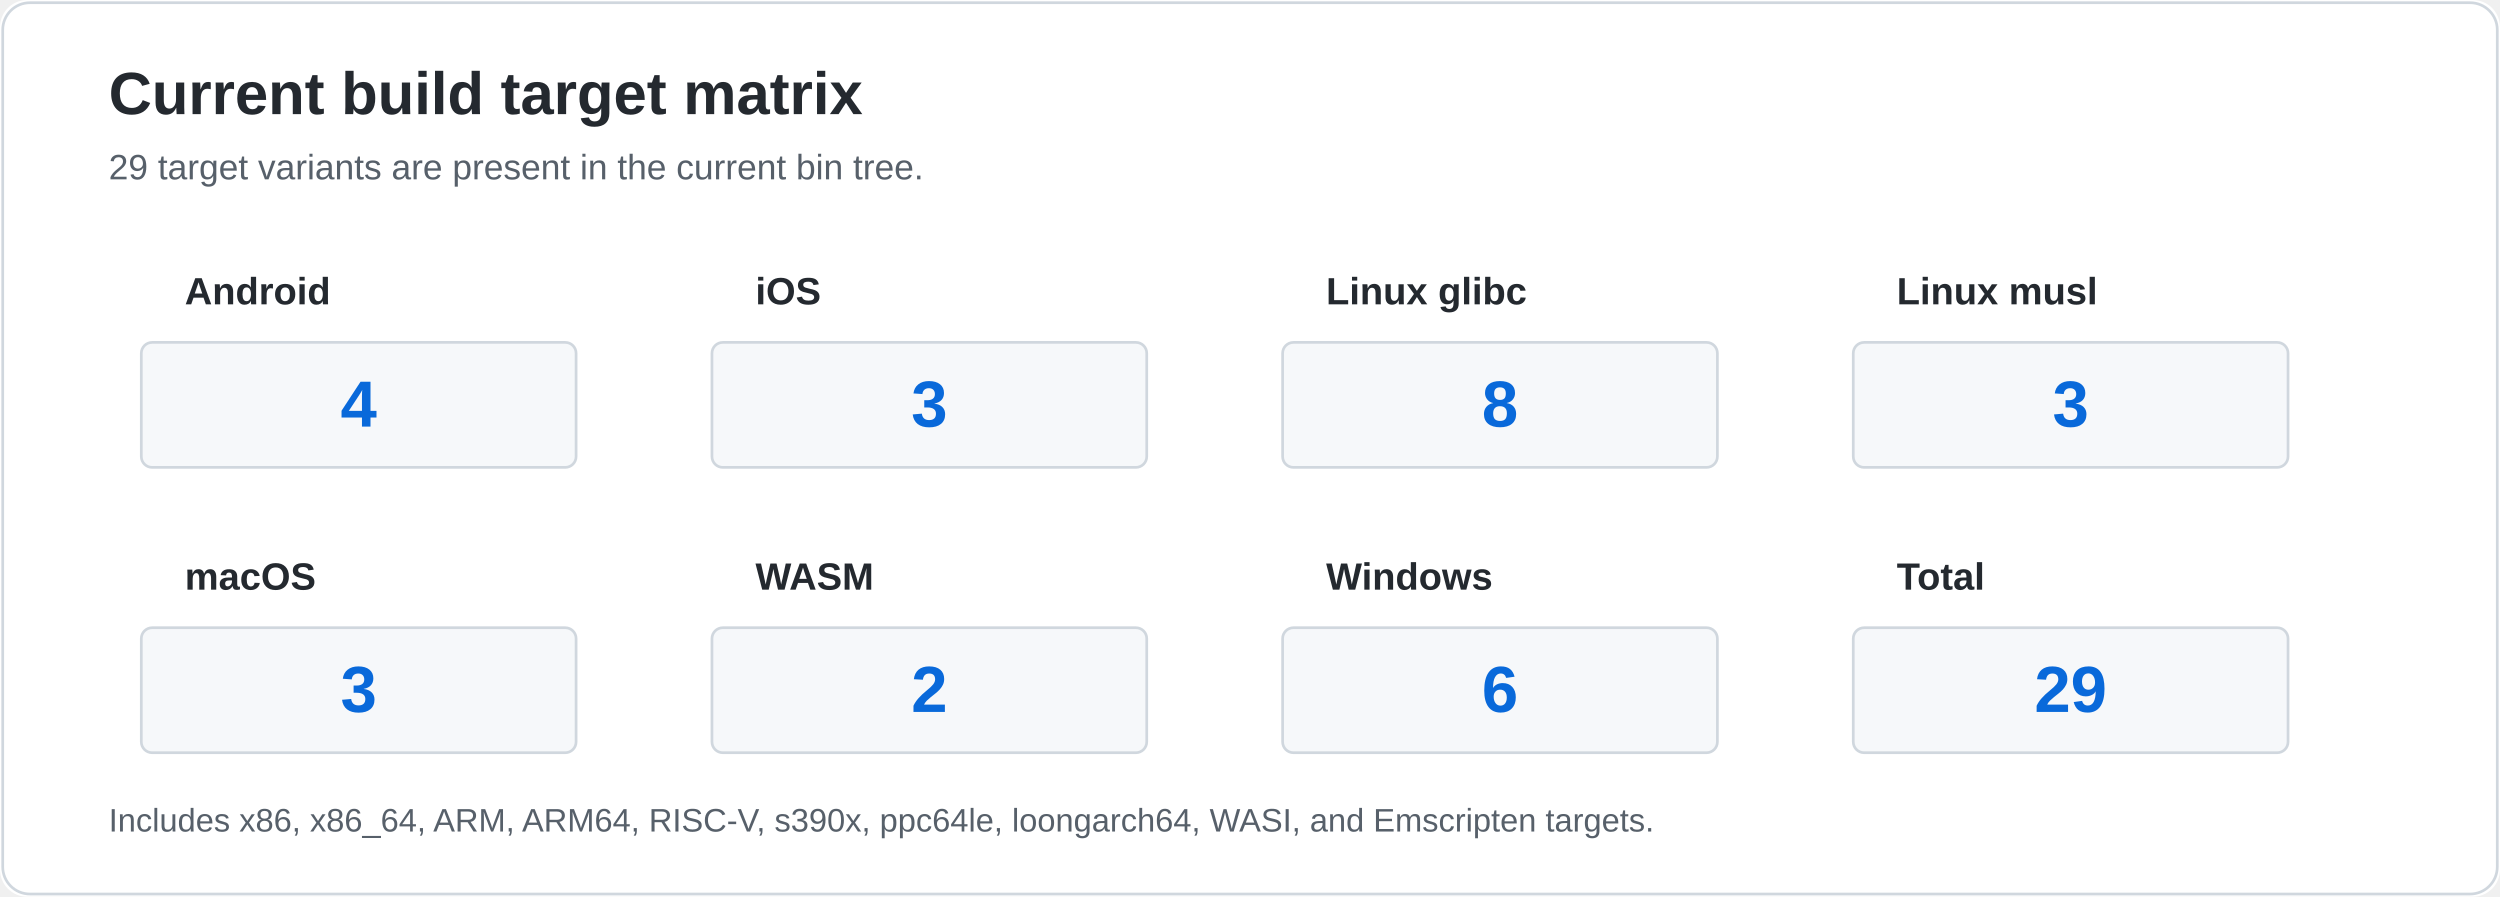
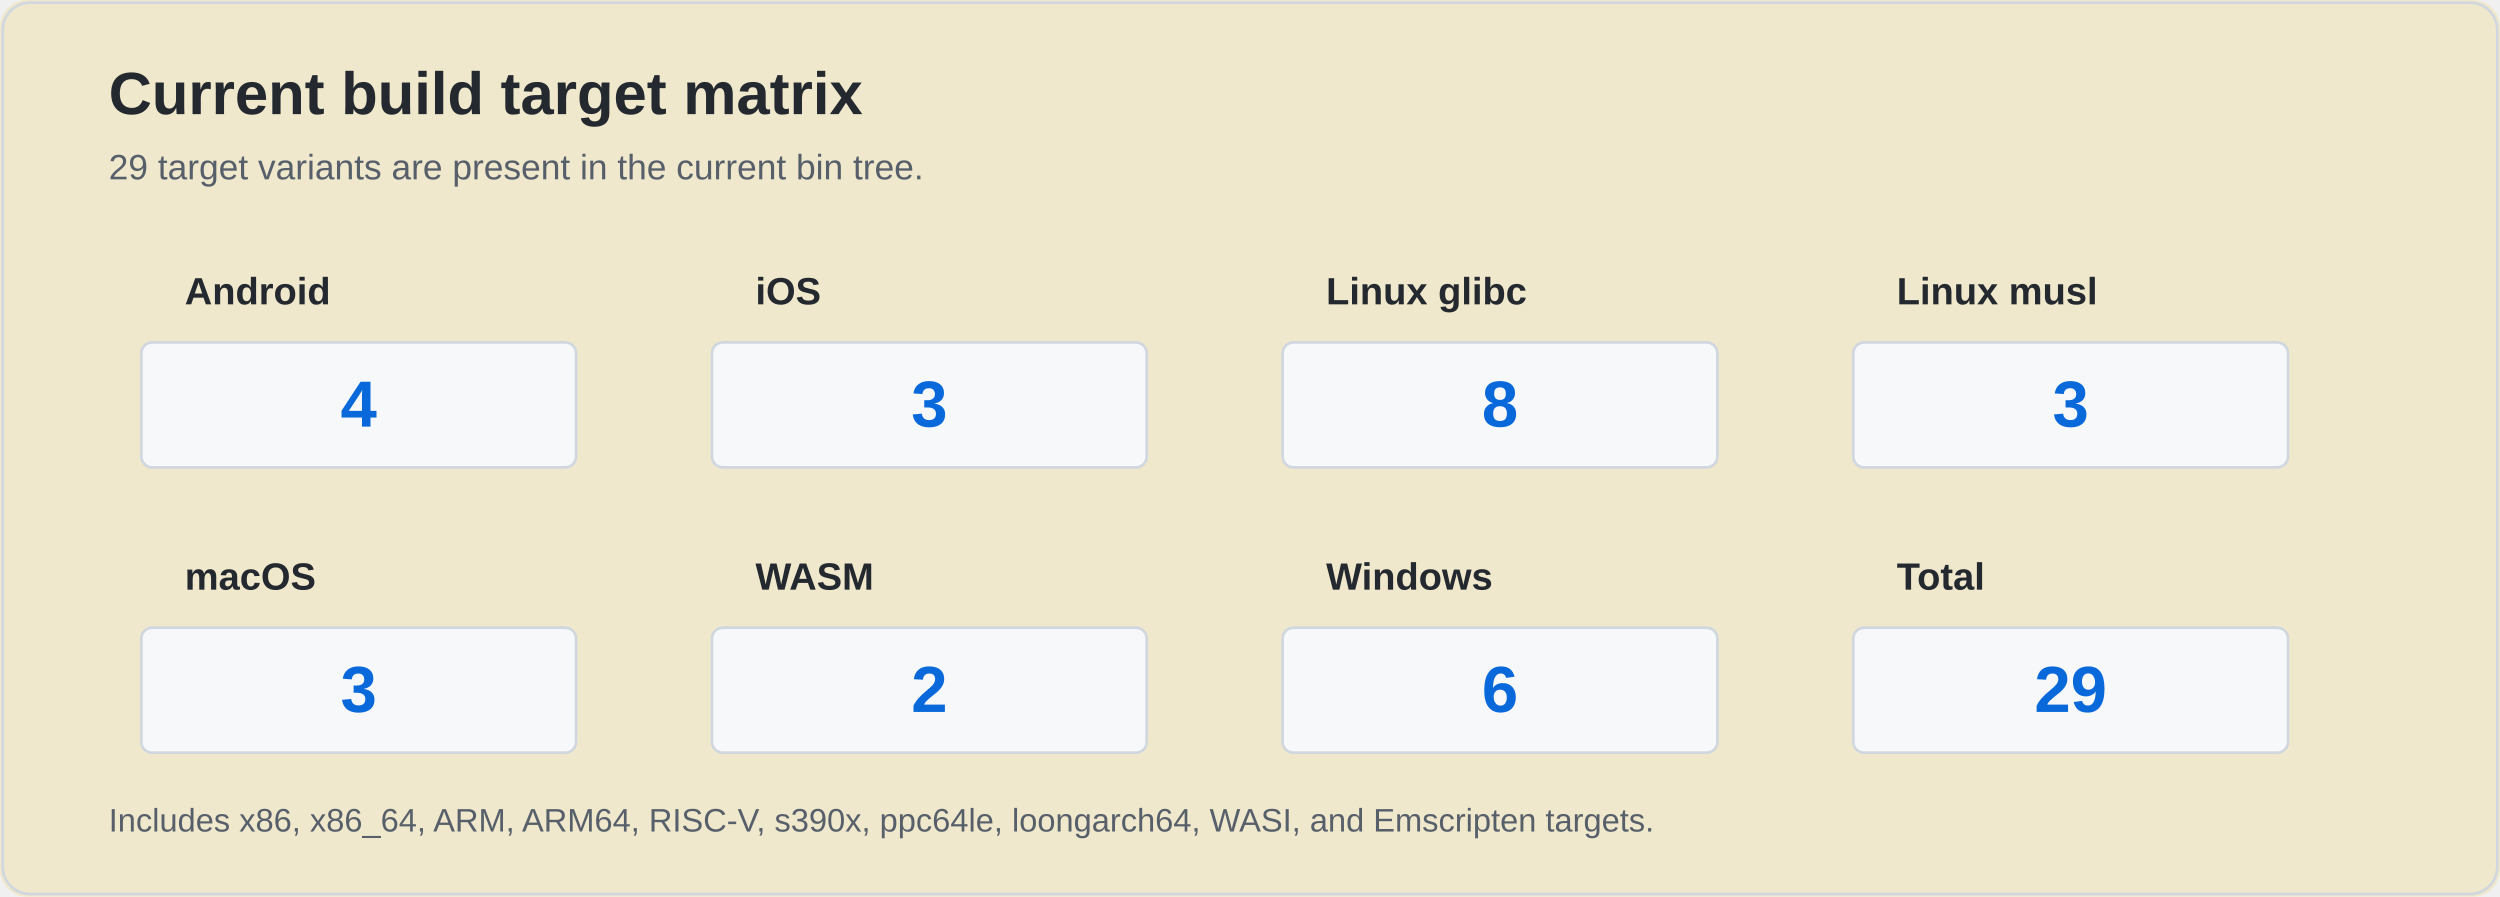
<svg xmlns="http://www.w3.org/2000/svg" width="920" height="330" viewBox="0 0 920 330" role="img" aria-label="NextSSL platform and architecture build matrix">
-   <rect width="920" height="330" rx="10" fill="#ffffff" />
+   <rect width="920" height="330" rx="10" fill="#f0e8cc" />
  <rect x="1" y="1" width="918" height="328" rx="10" fill="none" stroke="#d0d7de" />
  <text x="40" y="42" fill="#24292f" font-family="Segoe UI, Arial, sans-serif" font-size="22" font-weight="700">Current build target matrix</text>
  <text x="40" y="66" fill="#57606a" font-family="Segoe UI, Arial, sans-serif" font-size="13">29 target variants are present in the current bin tree.</text>
  <g font-family="Segoe UI, Arial, sans-serif">
    <g font-size="14" font-weight="600" fill="#24292f">
      <text x="68" y="112">Android</text>
      <text x="278" y="112">iOS</text>
      <text x="488" y="112">Linux glibc</text>
      <text x="698" y="112">Linux musl</text>
      <text x="68" y="217">macOS</text>
      <text x="278" y="217">WASM</text>
      <text x="488" y="217">Windows</text>
      <text x="698" y="217">Total</text>
    </g>
    <g fill="#f6f8fa" stroke="#d0d7de">
      <rect x="52" y="126" width="160" height="46" rx="4" />
      <rect x="262" y="126" width="160" height="46" rx="4" />
      <rect x="472" y="126" width="160" height="46" rx="4" />
      <rect x="682" y="126" width="160" height="46" rx="4" />
      <rect x="52" y="231" width="160" height="46" rx="4" />
      <rect x="262" y="231" width="160" height="46" rx="4" />
      <rect x="472" y="231" width="160" height="46" rx="4" />
      <rect x="682" y="231" width="160" height="46" rx="4" />
    </g>
    <g font-size="24" font-weight="700" fill="#0969da">
      <text x="132" y="157" text-anchor="middle">4</text>
      <text x="342" y="157" text-anchor="middle">3</text>
      <text x="552" y="157" text-anchor="middle">8</text>
      <text x="762" y="157" text-anchor="middle">3</text>
      <text x="132" y="262" text-anchor="middle">3</text>
      <text x="342" y="262" text-anchor="middle">2</text>
      <text x="552" y="262" text-anchor="middle">6</text>
      <text x="762" y="262" text-anchor="middle">29</text>
    </g>
  </g>
  <text x="40" y="306" fill="#57606a" font-family="Segoe UI, Arial, sans-serif" font-size="12">Includes x86, x86_64, ARM, ARM64, RISC-V, s390x, ppc64le, loongarch64, WASI, and Emscripten targets.</text>
</svg>
